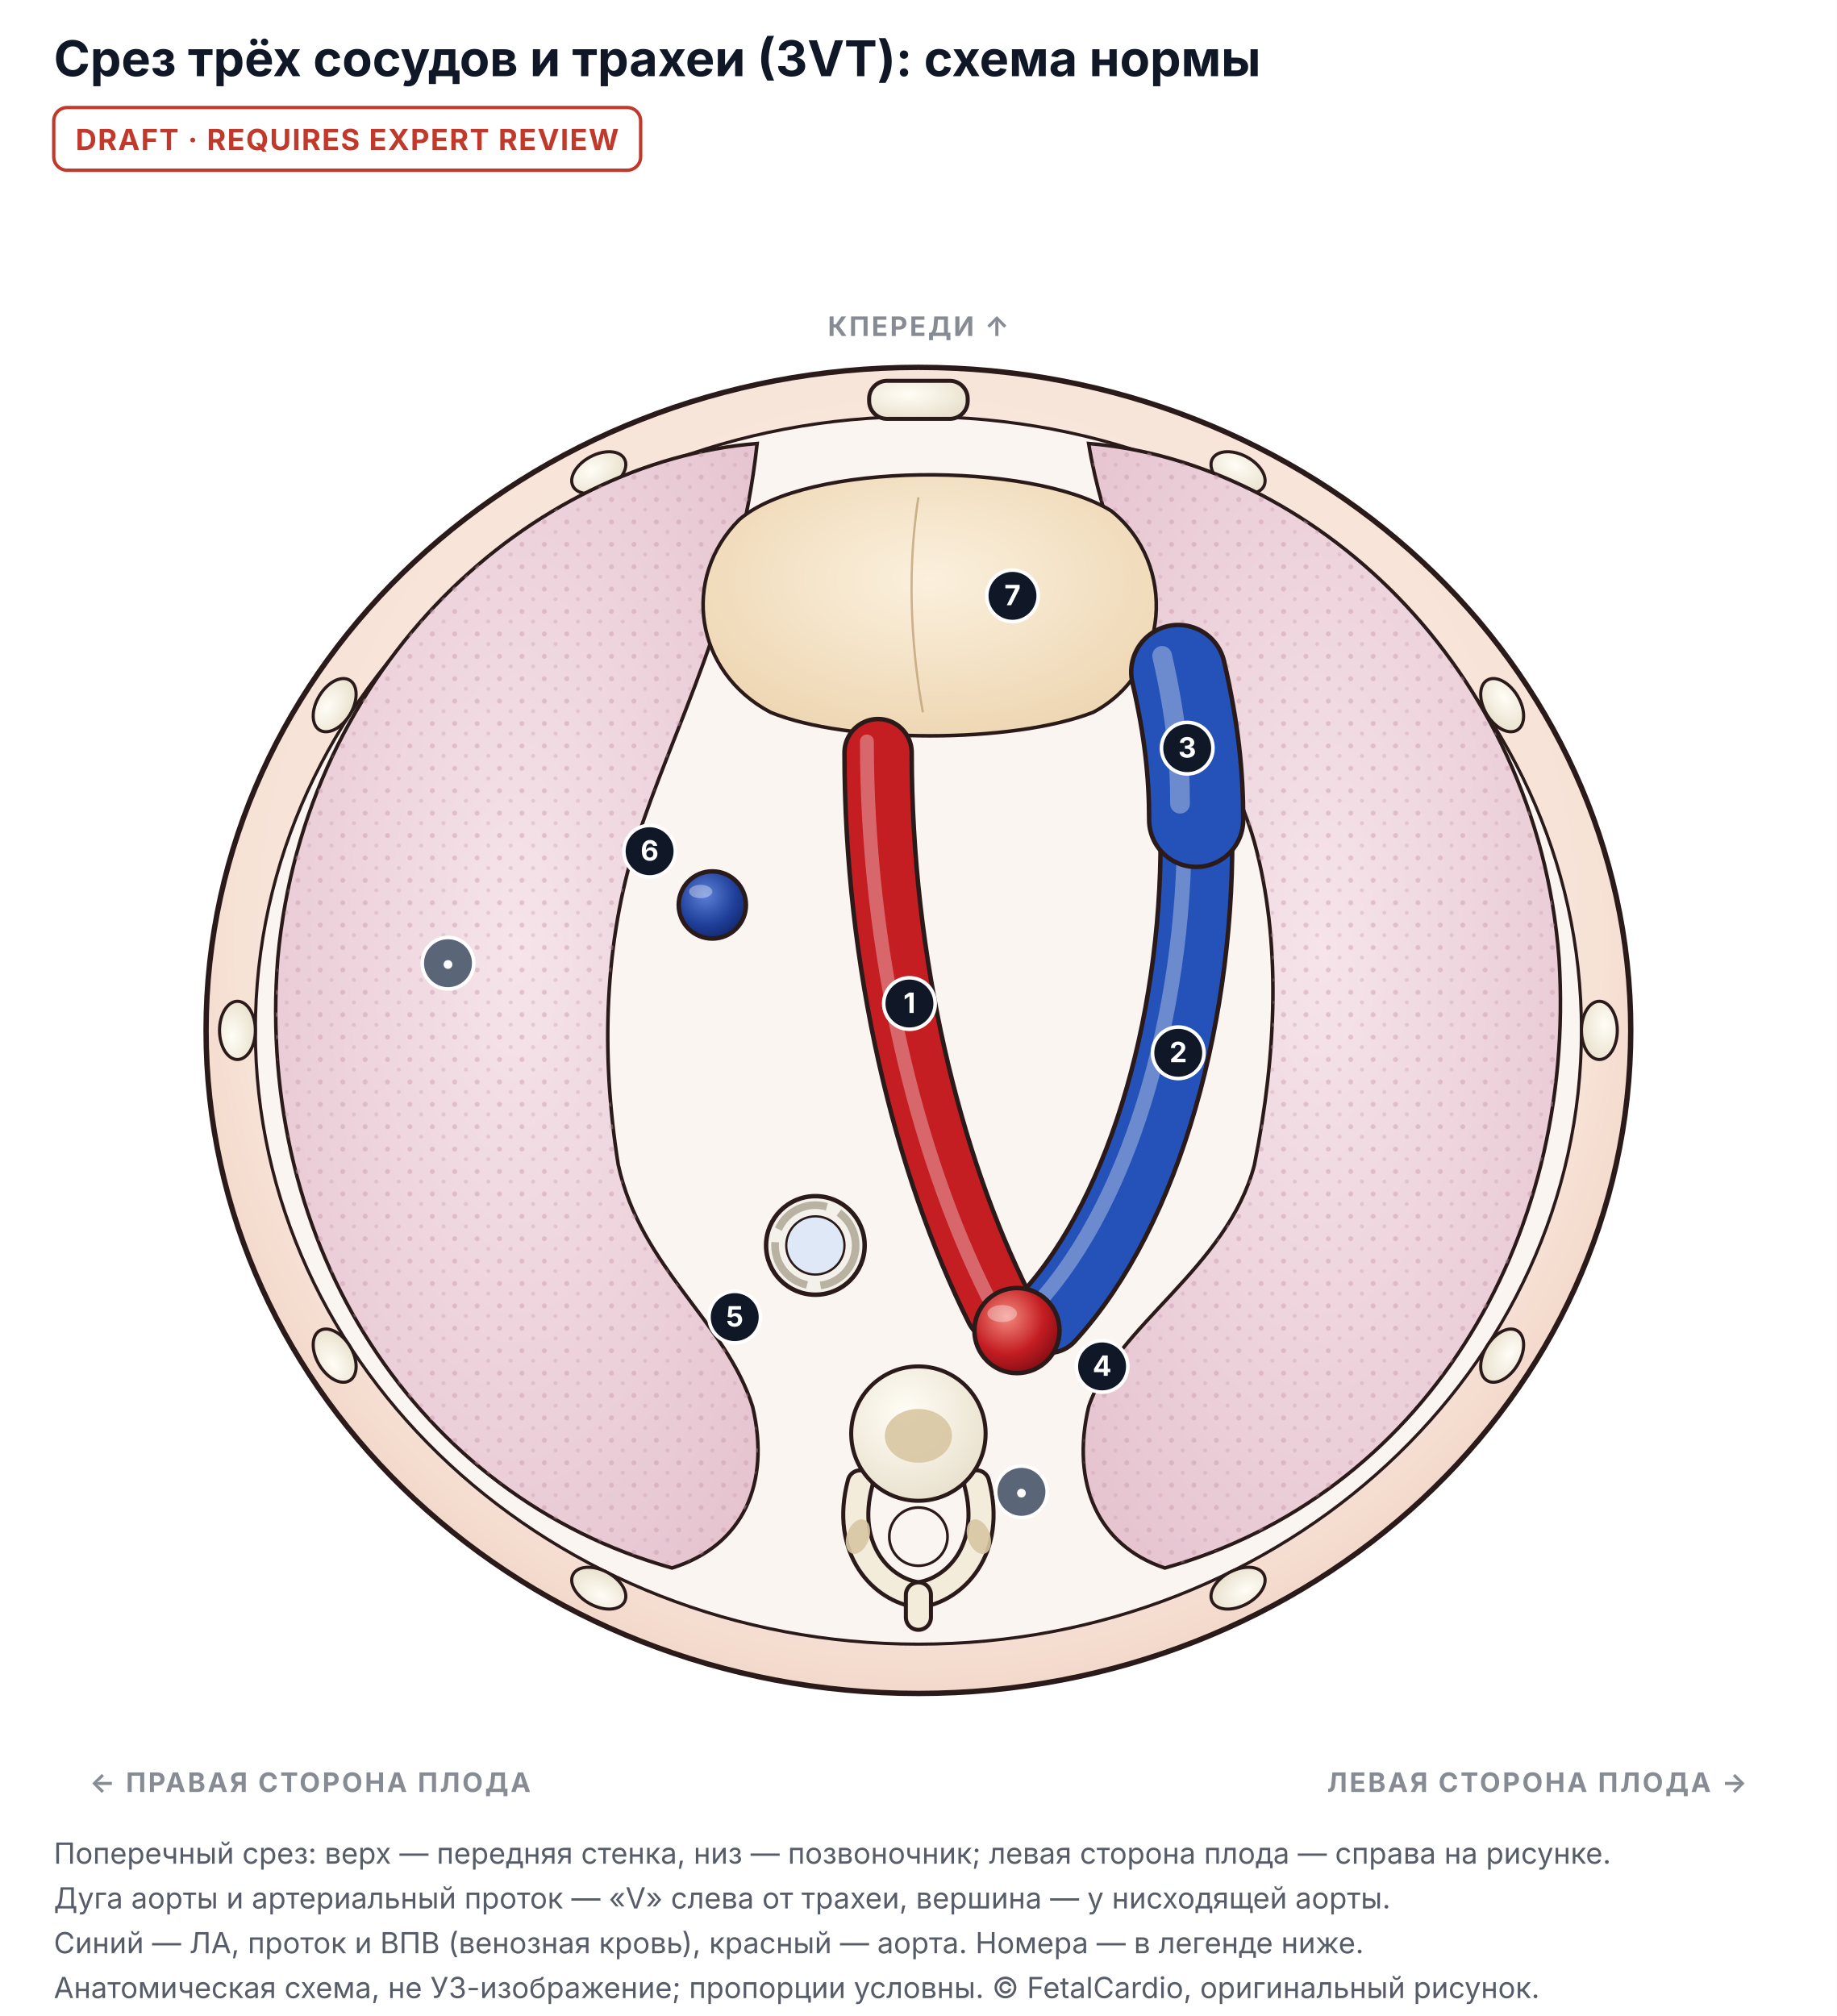
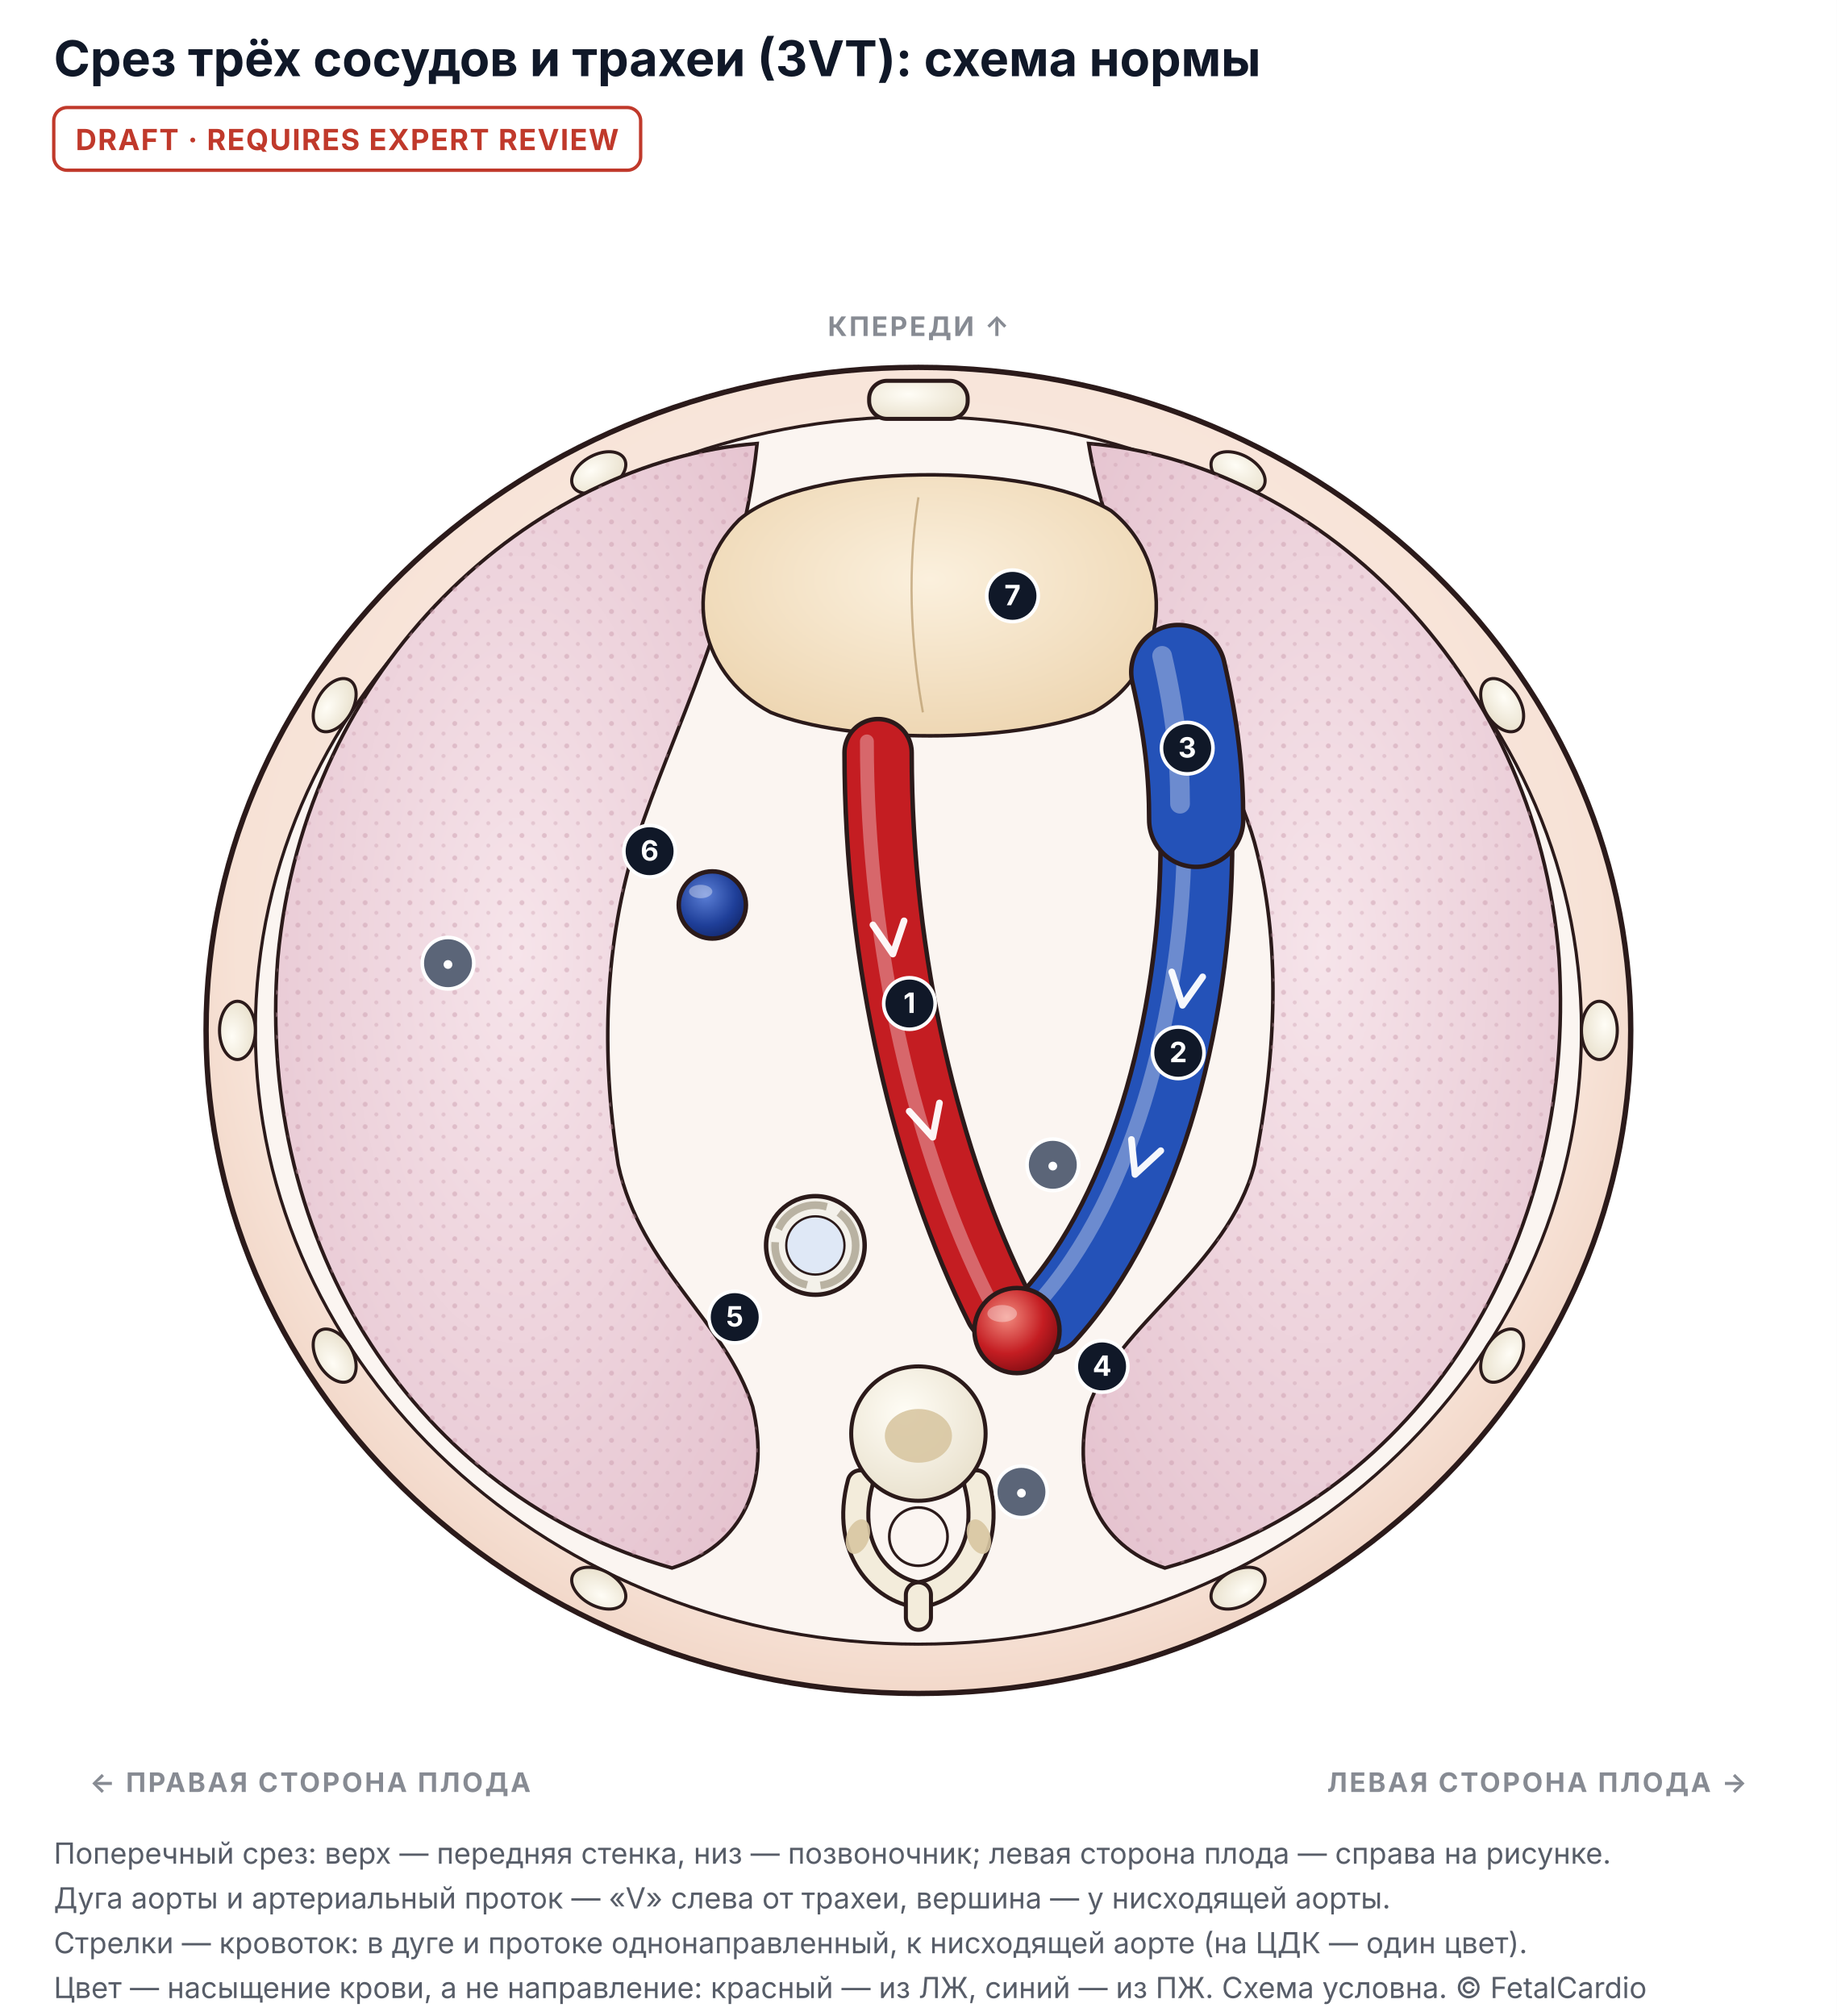
<svg xmlns="http://www.w3.org/2000/svg" viewBox="0 0 820 900" role="img" aria-labelledby="t-3vt-normal d-3vt-normal" font-family="Inter, system-ui, -apple-system, 'Segoe UI', Roboto, sans-serif" data-status="draft">
  <defs>
    <radialGradient id="g-myo" gradientUnits="userSpaceOnUse" cx="430" cy="300" r="380">
      <stop offset="0" stop-color="#fdf2ee" />
      <stop offset=".6" stop-color="#f6dcd4" />
      <stop offset="1" stop-color="#e9bfb3" />
    </radialGradient>
    <radialGradient id="g-blue" gradientUnits="userSpaceOnUse" cx="350" cy="330" r="260">
      <stop offset="0" stop-color="#4f7fe0" />
      <stop offset=".55" stop-color="#2452b8" />
      <stop offset="1" stop-color="#143584" />
    </radialGradient>
    <radialGradient id="g-red" gradientUnits="userSpaceOnUse" cx="570" cy="330" r="260">
      <stop offset="0" stop-color="#ec5a4c" />
      <stop offset=".55" stop-color="#c41d22" />
      <stop offset="1" stop-color="#7f0c12" />
    </radialGradient>
    <linearGradient id="g-fo" x1="0" x2="1">
      <stop offset="0" stop-color="#2452b8" />
      <stop offset="1" stop-color="#c41d22" />
    </linearGradient>
    <linearGradient id="g-vein" x1="0" x2="0" y1="0" y2="1">
      <stop offset="0" stop-color="#c41d22" />
      <stop offset="1" stop-color="#e2483f" />
    </linearGradient>
    <radialGradient id="g-ao" cx=".38" cy=".34" r=".72">
      <stop offset="0" stop-color="#f28a7e" />
      <stop offset=".6" stop-color="#c41d22" />
      <stop offset="1" stop-color="#7f0c12" />
    </radialGradient>
    <pattern id="p-fib" width="9" height="9" patternUnits="userSpaceOnUse" patternTransform="rotate(32)">
      <path d="M0,4.5 H9" stroke="#c98e80" stroke-width=".7" opacity=".55" />
      <path d="M0,1 H4" stroke="#b97a6c" stroke-width=".5" opacity=".35" />
    </pattern>
    <pattern id="p-sheen" width="7" height="7" patternUnits="userSpaceOnUse" patternTransform="rotate(-20)">
      <path d="M0,3.5 H7" stroke="#ffffff" stroke-width=".6" opacity=".12" />
    </pattern>
    <filter id="f-soft" x="-10%" y="-10%" width="120%" height="125%">
      <feDropShadow dx="0" dy="6" stdDeviation="8" flood-color="#3a1414" flood-opacity=".25" />
    </filter>
    <filter id="f-ish" x="-10%" y="-10%" width="120%" height="120%">
      <feGaussianBlur stdDeviation="6" />
    </filter>
    <clipPath id="c-rv">
      <path d="M 448.0,360.0 448.0,358.4 448.2,356.8 448.6,355.2 448.8,353.6 448.8,352.0 448.8,350.4 448.8,348.8 448.9,347.1 449.0,345.5 448.6,343.9 449.0,342.3 449.7,340.8 450.6,339.3 450.8,337.7 450.2,336.0 449.8,334.3 449.6,332.6 449.5,331.0 449.7,329.4 451.3,328.0 451.8,326.5 452.4,324.9 453.1,323.4 453.3,321.8 453.0,320.2 452.8,318.5 452.7,316.9 452.8,315.3 453.0,313.7 452.1,311.9 452.9,310.4 453.9,308.9 455.2,307.5 455.2,305.9 454.3,304.1 453.8,302.4 453.4,300.8 453.4,299.1 453.6,297.5 454.6,296.1 455.4,294.6 456.3,293.1 457.6,291.7 457.6,290.0 456.8,288.3 456.3,286.6 456.0,284.9 456.0,283.3 456.3,281.7 457.8,280.3 458.4,278.8 459.2,277.3 460.2,275.8 460.2,274.2 459.7,272.5 459.4,270.8 459.3,269.2 459.4,267.6 459.7,266.0 458.6,264.2 459.5,262.7 460.8,261.3 462.3,259.9 462.1,258.2 461.1,256.5 460.5,254.8 460.1,253.1 460.1,251.5 460.4,249.9 462.6,248.6 463.2,247.0 464.0,245.5 465.0,244.1 464.9,242.4 464.5,240.8 464.3,239.1 464.2,237.5 464.3,235.9 464.6,234.3 463.8,232.5 464.7,231.0 465.8,229.6 467.3,228.2 466.9,226.5 466.2,224.8 465.7,223.1 465.5,221.4 465.6,219.8 465.9,218.2 467.5,216.9 468.2,215.3 468.9,213.8 469.9,212.3 469.7,210.7 469.4,209.0 469.3,207.4 469.3,205.8 469.4,204.2 469.7,202.6 470.2,201.0 470.8,199.5 471.5,198.0 472.3,196.5 472.2,194.8 472.0,193.2 471.9,191.5 472.0,189.9 472.2,188.3 472.5,186.8 472.3,185.1 473.0,183.6 473.8,182.1 474.7,180.6 474.5,179.0 474.3,177.3 474.3,175.7 474.4,174.1 474.7,172.5 475.0,170.9 475.1,169.3 475.8,167.8 476.5,166.3 477.2,164.7 477.2,163.1 477.4,161.5 478.0,160.0 475.8,159.2 474.3,158.4 473.0,157.7 472.1,156.9 471.7,155.8 471.7,154.4 472.0,152.4 470.9,151.6 468.7,152.6 465.6,155.7 464.0,157.0 463.0,157.7 462.3,157.5 461.7,156.5 461.2,154.5 460.5,151.8 459.5,148.3 458.0,148.4 456.6,151.4 455.5,155.2 454.3,156.5 453.0,156.7 451.4,156.0 449.5,154.7 447.3,152.9 444.8,151.2 442.2,149.9 440.0,150.0 438.8,151.4 437.5,152.6 436.1,153.8 434.7,154.9 433.2,155.7 431.6,156.4 429.9,156.8 428.0,156.8 426.5,157.8 426.0,160.6 425.1,162.7 424.1,164.5 422.9,165.9 421.5,166.9 419.8,167.5 417.9,167.5 415.6,167.0 413.0,165.9 411.8,167.3 410.1,168.0 409.0,169.5 407.7,170.9 406.4,172.1 404.9,173.0 403.3,173.6 401.5,174.0 399.5,174.2 397.3,174.0 396.1,175.3 396.7,179.8 396.4,182.6 395.6,184.7 394.6,186.3 393.1,187.2 391.2,187.5 388.9,187.0 386.1,185.9 382.8,184.0 382.2,186.3 381.1,187.8 380.4,190.0 379.5,191.7 378.3,193.1 376.9,194.0 375.1,194.5 373.0,194.5 370.6,194.0 367.9,193.1 367.2,195.2 366.5,197.3 365.9,199.3 365.0,201.0 363.8,202.3 362.4,203.2 360.6,203.8 358.6,203.9 356.3,203.7 353.7,203.0 353.1,205.1 352.7,207.5 352.2,209.5 351.3,211.2 350.2,212.5 348.8,213.5 347.1,214.0 345.1,214.2 342.8,214.0 340.1,213.3 339.8,215.6 340.3,218.9 340.1,221.2 339.5,223.1 338.6,224.5 337.2,225.4 335.4,225.8 333.2,225.7 330.6,225.3 327.4,224.2 327.7,227.0 330.0,231.9 330.5,234.8 330.4,237.0 329.7,238.5 328.3,239.3 326.2,239.4 323.4,238.8 320.0,237.6 315.6,235.4 317.3,239.4 316.1,240.4 315.9,242.4 315.5,244.1 314.6,245.4 313.4,246.4 311.7,247.0 309.7,247.2 307.4,247.2 304.5,246.7 305.2,249.4 307.2,253.1 307.7,255.5 307.6,257.4 307.0,258.7 305.7,259.6 303.8,260.0 301.4,259.9 298.5,259.6 294.7,258.6 296.7,261.9 298.0,264.7 298.6,266.9 298.7,268.7 298.1,270.0 296.9,270.9 295.1,271.3 292.7,271.5 289.9,271.4 286.5,271.0 288.5,273.9 288.6,275.6 288.9,277.4 288.8,279.0 288.2,280.2 287.2,281.2 285.8,282.0 284.0,282.6 281.8,283.1 279.5,283.5 280.8,285.7 282.1,287.8 282.6,289.5 282.6,291.0 282.1,292.2 281.1,293.3 279.8,294.2 278.1,294.9 276.0,295.6 274.1,296.3 275.4,298.3 274.7,299.4 274.7,300.9 274.5,302.2 274.1,303.5 273.5,304.7 272.7,305.9 271.8,307.0 270.8,308.2 270.0,309.4 270.3,310.8 270.4,312.2 270.3,313.5 270.0,314.8 269.6,316.1 269.2,317.4 268.6,318.7 268.0,320.0 268.9,322.1 269.2,324.2 269.3,326.2 269.0,328.2 268.4,330.2 267.6,332.1 268.8,334.1 269.8,336.0 270.7,337.9 270.5,339.8 270.8,341.6 270.9,343.5 270.6,345.3 270.1,347.1 269.2,349.0 268.2,350.8 269.9,352.4 271.2,354.0 272.2,355.6 272.5,357.2 272.9,358.9 273.0,360.5 272.8,362.2 272.3,363.9 271.5,365.6 270.7,367.4 272.4,368.7 273.8,369.9 274.9,371.2 276.7,372.2 277.2,373.6 277.3,375.0 277.1,376.6 276.5,378.3 275.6,380.0 274.8,381.8 276.8,382.5 278.3,383.4 279.5,384.4 279.8,385.6 280.3,386.8 280.6,388.1 280.6,389.5 280.5,390.9 280.3,392.4 280.2,393.9 281.5,394.5 282.5,395.4 283.2,396.3 283.5,397.5 283.9,398.6 284.0,400.0 285.6,399.6 287.1,399.2 288.7,398.9 290.2,398.5 291.8,398.1 293.4,397.7 294.9,397.3 296.5,397.0 298.1,396.6 299.6,396.2 301.2,395.8 302.7,395.4 304.3,395.0 305.9,394.7 307.4,394.3 309.0,393.9 310.6,393.5 312.1,393.1 313.7,392.8 315.2,392.4 316.8,392.0 318.4,391.6 319.9,391.2 321.5,390.9 323.0,390.5 324.6,390.1 326.2,389.7 327.7,389.3 329.3,389.0 330.9,388.6 332.4,388.2 334.0,387.8 335.5,387.4 337.1,387.0 338.7,386.7 340.2,386.3 341.8,385.9 343.4,385.5 344.9,385.1 346.5,384.8 348.0,384.4 349.6,384.0 351.2,383.6 352.7,383.2 354.3,382.9 355.8,382.5 357.4,382.1 359.0,381.7 360.5,381.3 362.1,381.0 363.7,380.6 365.2,380.2 366.8,379.8 368.3,379.4 369.9,379.0 371.5,378.7 373.0,378.3 374.6,377.9 376.2,377.5 377.7,377.1 379.3,376.8 380.8,376.4 382.4,376.0 384.0,375.6 385.5,375.2 387.1,374.9 388.6,374.5 390.2,374.1 391.8,373.7 393.3,373.3 394.9,373.0 396.5,372.6 398.0,372.2 399.6,371.8 401.1,371.4 402.7,371.0 404.3,370.7 405.8,370.3 407.4,369.9 409.0,369.5 410.5,369.1 412.1,368.8 413.6,368.4 415.2,368.0 416.8,367.6 418.3,367.2 419.9,366.9 421.4,366.5 423.0,366.1 424.6,365.7 426.1,365.3 427.7,365.0 429.3,364.6 430.8,364.2 432.4,363.8 433.9,363.4 435.5,363.0 437.1,362.7 438.6,362.3 440.2,361.9 441.8,361.5 443.3,361.1 444.9,360.8 446.4,360.4 Z" />
    </clipPath>
    <clipPath id="c-lv">
      <path d="M 468.0,386.0 468.2,384.4 468.4,382.8 468.7,381.2 468.9,379.6 469.1,378.0 469.3,376.4 469.6,374.9 469.8,373.3 470.0,371.7 470.2,370.1 470.5,368.5 470.7,366.9 470.9,365.3 471.1,363.7 471.3,362.1 471.6,360.5 471.8,358.9 472.0,357.3 472.2,355.7 472.5,354.2 472.7,352.6 472.9,351.0 473.1,349.4 473.4,347.8 473.6,346.2 473.8,344.6 474.0,343.0 474.2,341.4 474.5,339.8 474.7,338.2 474.9,336.6 475.1,335.0 475.4,333.5 475.6,331.9 475.8,330.3 476.0,328.7 476.2,327.1 476.5,325.5 476.7,323.9 476.9,322.3 477.1,320.7 477.4,319.1 477.6,317.5 477.8,315.9 478.0,314.3 478.3,312.8 478.5,311.2 478.7,309.6 478.9,308.0 479.1,306.4 479.4,304.8 479.6,303.2 479.8,301.6 480.0,300.0 480.3,298.4 480.5,296.8 480.7,295.2 480.9,293.6 481.2,292.1 481.4,290.5 481.6,288.9 481.8,287.3 482.0,285.7 482.3,284.1 482.5,282.5 482.7,280.9 482.9,279.3 483.2,277.7 483.4,276.1 483.6,274.5 483.8,272.9 484.1,271.4 484.3,269.8 484.5,268.2 484.7,266.6 484.9,265.0 485.2,263.4 485.4,261.8 485.6,260.2 485.8,258.6 486.1,257.0 486.3,255.4 486.5,253.8 486.7,252.2 486.9,250.6 487.2,249.1 487.4,247.5 487.6,245.9 487.8,244.3 488.1,242.7 488.3,241.1 488.5,239.5 488.7,237.9 489.0,236.3 489.2,234.7 489.4,233.1 489.6,231.5 489.8,229.9 490.1,228.4 490.3,226.8 490.5,225.2 490.7,223.6 491.0,222.0 491.2,220.4 491.4,218.8 491.6,217.2 491.9,215.6 492.1,214.0 492.3,212.4 492.5,210.8 492.7,209.2 493.0,207.7 493.2,206.1 493.4,204.5 493.6,202.9 493.9,201.3 494.1,199.7 494.3,198.1 494.5,196.5 494.8,194.9 495.0,193.3 495.2,191.7 495.4,190.1 495.6,188.5 495.9,187.0 496.1,185.4 496.3,183.8 496.5,182.2 496.8,180.6 497.0,179.0 497.2,177.4 497.4,175.8 497.6,174.2 497.9,172.6 498.1,171.0 498.3,169.4 498.5,167.8 498.8,166.3 499.0,164.7 499.2,163.1 499.4,161.5 499.7,159.9 499.9,158.3 500.1,156.7 500.3,155.1 500.5,153.5 500.8,151.9 501.0,150.3 501.2,148.7 501.4,147.1 501.7,145.6 501.9,144.0 502.1,142.4 502.3,140.8 502.6,139.2 502.8,137.6 503.0,136.0 504.8,134.3 506.5,132.7 507.5,131.2 507.8,129.5 507.1,127.3 508.2,126.0 509.8,125.2 511.3,124.5 512.2,123.5 512.5,122.1 512.3,120.1 513.0,118.9 515.1,119.6 516.6,119.7 517.5,119.2 518.3,118.0 519.0,116.3 520.1,114.9 521.8,116.0 523.2,116.3 524.7,115.9 526.2,115.0 528.0,114.0 529.3,114.7 530.6,115.2 532.0,115.4 533.5,115.4 534.6,116.3 535.9,117.1 537.1,117.9 538.4,118.3 539.8,118.4 541.4,118.1 542.4,119.2 543.4,120.4 544.4,121.6 545.7,122.1 547.1,122.2 548.8,121.7 549.9,122.6 550.7,124.3 552.2,124.2 553.4,124.8 554.8,125.2 556.3,125.4 557.6,125.9 558.4,127.2 559.0,128.8 560.1,129.6 561.4,130.1 563.0,130.2 564.7,130.2 565.1,132.1 565.8,133.5 567.1,134.1 568.3,134.7 569.7,135.1 571.5,135.2 572.0,136.8 572.6,138.2 572.0,141.1 573.2,141.9 574.9,142.0 577.3,141.5 577.8,143.0 577.6,145.3 578.2,146.6 579.2,147.6 580.8,148.0 583.0,147.9 584.3,148.7 583.8,151.1 585.6,151.4 586.5,152.6 587.7,153.5 589.2,154.1 590.7,154.8 590.8,156.6 591.2,158.2 589.2,161.6 590.6,162.3 592.9,162.5 596.3,161.9 594.7,164.8 594.0,167.1 594.3,168.7 595.4,169.7 597.5,170.2 600.6,170.0 600.2,172.0 599.2,174.5 600.1,175.7 600.9,177.0 602.6,177.8 605.0,178.2 605.8,179.6 604.9,181.9 604.8,183.7 605.4,185.1 606.8,186.1 609.0,186.8 610.8,187.8 609.6,190.1 609.2,192.1 611.1,192.9 612.1,194.3 613.6,195.4 615.5,196.3 614.8,198.4 614.7,200.3 615.5,201.7 616.2,203.2 617.4,204.5 619.0,205.7 618.9,207.5 618.8,209.4 617.4,211.6 618.1,213.2 619.5,214.5 621.6,215.6 621.9,217.3 621.0,219.4 622.2,220.8 622.7,222.4 623.6,224.0 624.8,225.4 625.7,227.0 625.2,228.9 624.8,230.8 625.1,232.6 625.9,234.2 627.1,235.7 628.5,237.2 627.8,239.2 627.5,241.1 627.5,242.9 628.1,244.6 629.2,246.2 630.6,247.8 630.1,249.7 629.8,251.6 630.3,253.4 630.7,255.1 631.4,256.9 632.3,258.6 632.4,260.4 632.2,262.3 631.3,264.3 631.6,266.1 632.3,267.9 633.4,269.7 633.8,271.5 633.2,273.4 633.1,275.3 633.2,277.2 633.7,279.0 634.5,280.9 635.1,282.7 634.7,284.6 634.5,286.6 634.2,288.5 634.6,290.4 635.2,292.3 635.8,294.2 635.7,296.1 636.0,298.0 635.7,300.3 635.4,302.6 635.2,304.9 635.1,307.1 635.3,309.3 636.0,311.5 635.2,313.6 634.6,315.7 634.2,317.7 634.2,319.8 634.4,321.8 635.1,323.9 634.3,325.8 633.3,327.6 632.6,329.5 632.4,331.3 632.7,333.2 633.5,335.1 633.3,336.9 632.1,338.6 631.4,340.2 631.0,341.9 631.1,343.6 631.6,345.4 631.8,347.1 630.6,348.6 629.8,350.0 629.3,351.5 629.2,353.1 629.4,354.7 629.9,356.4 627.6,357.3 626.1,358.4 625.4,359.6 625.3,361.1 625.8,362.7 626.9,364.6 625.3,365.5 623.8,366.3 622.8,367.4 622.5,368.6 622.7,370.1 623.4,371.9 622.7,372.9 621.3,373.6 620.4,374.5 619.9,375.6 619.7,376.9 619.9,378.4 619.6,379.6 618.4,380.2 617.5,380.9 616.9,381.9 616.5,383.0 616.3,384.2 616.0,385.4 615.2,386.1 614.5,387.0 614.0,388.0 612.4,388.0 610.8,388.0 609.2,387.9 607.6,387.9 606.0,387.9 604.4,387.9 602.8,387.8 601.2,387.8 599.6,387.8 598.0,387.8 596.4,387.8 594.7,387.7 593.1,387.7 591.5,387.7 589.9,387.7 588.3,387.6 586.7,387.6 585.1,387.6 583.5,387.6 581.9,387.6 580.3,387.5 578.7,387.5 577.1,387.5 575.5,387.5 573.9,387.5 572.3,387.4 570.7,387.4 569.1,387.4 567.5,387.4 565.9,387.3 564.3,387.3 562.7,387.3 561.1,387.3 559.5,387.3 557.8,387.2 556.2,387.2 554.6,387.2 553.0,387.2 551.4,387.1 549.8,387.1 548.2,387.1 546.6,387.1 545.0,387.1 543.4,387.0 541.8,387.0 540.2,387.0 538.6,387.0 537.0,386.9 535.4,386.9 533.8,386.9 532.2,386.9 530.6,386.9 529.0,386.8 527.4,386.8 525.8,386.8 524.2,386.8 522.5,386.7 520.9,386.7 519.3,386.7 517.7,386.7 516.1,386.7 514.5,386.6 512.9,386.6 511.3,386.6 509.7,386.6 508.1,386.5 506.5,386.5 504.9,386.5 503.3,386.5 501.7,386.5 500.1,386.4 498.5,386.4 496.9,386.4 495.3,386.4 493.7,386.4 492.1,386.3 490.5,386.3 488.9,386.3 487.3,386.3 485.6,386.2 484.0,386.2 482.4,386.2 480.8,386.2 479.2,386.2 477.6,386.1 476.0,386.1 474.4,386.1 472.8,386.1 471.2,386.0 469.6,386.0 Z" />
    </clipPath>
    <clipPath id="c-ra">
      <path d="M 284,398.7 L 448,360.0 L 452,394.0 L 446,548.4 C 420,556.2 390,559.4 362,556.2 C 310,550.0 268,523.5 262,476.7 C 258,442.4 264,417.4 284,398.7 Z" />
    </clipPath>
    <clipPath id="c-la">
      <path d="M 468,386.0 L 614,388.0 C 648,414.3 658,476.7 640,515.7 C 622,553.1 560,564.0 500,560.9 C 478,559.4 462,553.1 454,548.4 L 462,394.0 Z" />
    </clipPath>
  </defs>
  <style>
.bg{fill:var(--sv-bg,#ffffff)}
.myo{fill:url(#g-myo);stroke:#2b1a1a;stroke-width:2.6;stroke-linejoin:round}
.fibr{fill:url(#p-fib);stroke:none}
.cavr{fill:url(#g-blue);stroke:#2b1a1a;stroke-width:1.4;stroke-linejoin:round}
.cavl{fill:url(#g-red);stroke:#2b1a1a;stroke-width:1.4;stroke-linejoin:round}
.sheen{fill:url(#p-sheen);stroke:none}
.ish{fill:none;stroke:#05102e;stroke-width:18;opacity:.35;filter:url(#f-ish)}
.ishl{fill:none;stroke:#3a0306;stroke-width:18;opacity:.35;filter:url(#f-ish)}
.endo2{fill:none;stroke:#ffffff;stroke-width:1;stroke-linejoin:round;opacity:.45}
.sep{fill:url(#g-myo);stroke:#2b1a1a;stroke-width:1.2}
.tje{stroke:#2b1a1a;fill:none;stroke-linecap:round}
.tj{stroke:#f3d2c9;fill:none;stroke-linecap:round}
.tjh{stroke:#ffffff;fill:none;stroke-linecap:round;opacity:.75}
.pm{fill:url(#g-myo);stroke:#2b1a1a;stroke-width:1.6}
.lfe{stroke:#2b1a1a;fill:none;stroke-width:7.2;stroke-linecap:round}
.lf{stroke:#fbfbff;fill:none;stroke-width:4.4;stroke-linecap:round}
.ch{stroke:#ffffff;stroke-width:1.1;opacity:.85}
.che{stroke:#2b1a1a;stroke-width:2.2;opacity:.35}
.flap{stroke:#fbfbff;fill:none;stroke-width:3.4;stroke-linecap:round}
.flape{stroke:#2b1a1a;fill:none;stroke-width:6;stroke-linecap:round}
.fo{fill:url(#g-fo);stroke:none}
.fib{fill:#fffaf2;stroke:#2b1a1a;stroke-width:1.2}
.avs{fill:rgba(255,190,60,.35);stroke:#8a5a00;stroke-width:1.2;stroke-dasharray:3 2}
.vo{stroke:#2b1a1a;fill:none;stroke-width:21;stroke-linecap:round}
.vm{stroke:url(#g-vein);fill:none;stroke-width:17;stroke-linecap:round}
.vh{stroke:#ffffff;fill:none;stroke-width:3;stroke-linecap:round;opacity:.35}
.vi{stroke:#e2483f;fill:none;stroke-width:9;stroke-linecap:round}
.ao{fill:url(#g-ao);stroke:#2b1a1a;stroke-width:2}
.an{stroke:#2b1a1a;stroke-width:1.8;fill:none}
.and{stroke:#2b1a1a;stroke-width:1.5;fill:none;stroke-dasharray:5 3}
.anf{fill:#2b1a1a}
.ant{fill:#2b1a1a;font-size:11px;font-weight:700}
.nb{fill:#101828;stroke:#ffffff;stroke-width:1.6}
.nb0{fill:#5b6578}
.nt{fill:#ffffff;font-size:12.5px;font-weight:700}
.hd{fill:var(--sv-text,#101828);font-size:22px;font-weight:700}
.om{fill:var(--sv-text,#101828);font-size:13px;opacity:.7}
.dr{fill:none;stroke:var(--sv-draft,#c0392b);stroke-width:1.5}
.drt{fill:var(--sv-draft,#c0392b);font-size:13px;font-weight:700;letter-spacing:.04em}
.ok{fill:none;stroke:#16794a;stroke-width:1.5}
.okt{fill:#16794a;font-size:12.5px;font-weight:700}
.cs{fill:var(--sv-text,#101828);font-size:12px;font-weight:700;letter-spacing:.08em;opacity:.5}
</style>
  <defs>
    <linearGradient id="g-vsd" x1="0" x2="1">
      <stop offset="0" stop-color="#2452b8" />
      <stop offset=".5" stop-color="#7a3a8c" />
      <stop offset="1" stop-color="#c41d22" />
    </linearGradient>
    <radialGradient id="g-hole" cx=".42" cy=".38" r=".7">
      <stop offset="0" stop-color="#ef6a5c" />
      <stop offset=".55" stop-color="#b3161c" />
      <stop offset="1" stop-color="#5c070b" />
    </radialGradient>
    <radialGradient id="g-sept" gradientUnits="userSpaceOnUse" cx="430" cy="440" r="380">
      <stop offset="0" stop-color="#fbe9e3" />
      <stop offset=".65" stop-color="#f1d0c6" />
      <stop offset="1" stop-color="#ddb0a3" />
    </radialGradient>
    <radialGradient id="g-pa" cx=".4" cy=".35" r=".75">
      <stop offset="0" stop-color="#6d93e6" />
      <stop offset=".6" stop-color="#2452b8" />
      <stop offset="1" stop-color="#143584" />
    </radialGradient>
  </defs>
  <style>
.hole{fill:url(#g-hole);stroke:#2b1a1a;stroke-width:2}
.holer{fill:none;stroke:#fff;stroke-width:1.2;opacity:.5}
.vsd{fill:url(#g-vsd);stroke:none}
.rim{stroke:#2b1a1a;stroke-width:2.2;fill:none;stroke-linecap:round}
.zone{fill:none;stroke:#5b2a1f;stroke-width:1.6;stroke-dasharray:7 5;opacity:.75}
.zt{fill:#5b2a1f;font-size:12px;font-weight:700;letter-spacing:.07em;opacity:.8}
.sept{fill:url(#g-sept);stroke:#2b1a1a;stroke-width:2}
.cut{fill:url(#g-myo);stroke:#2b1a1a;stroke-width:2.4;stroke-linejoin:round}
.cutf{fill:#e9bfb3;stroke:#2b1a1a;stroke-width:1.2}
.ves{stroke:#2b1a1a;stroke-width:2}
.ring{fill:none;stroke:#2b1a1a;stroke-width:1.6}
.cusp{fill:#fbfbff;stroke:#2b1a1a;stroke-width:1.4}
.fibrous{fill:#fffaf2;stroke:#2b1a1a;stroke-width:1.2}
.flow{stroke:#ffffff;stroke-width:2.2;fill:none;stroke-linecap:round;opacity:.9}
.flowh{fill:#ffffff;opacity:.9}
</style>
  <defs>
    <radialGradient id="g-sv" cx=".4" cy=".35" r=".75">
      <stop offset="0" stop-color="#5b7fd6" />
      <stop offset=".6" stop-color="#1f3f99" />
      <stop offset="1" stop-color="#0f2263" />
    </radialGradient>
    <radialGradient id="g-uv" cx=".4" cy=".35" r=".75">
      <stop offset="0" stop-color="#e76b78" />
      <stop offset=".6" stop-color="#b52845" />
      <stop offset="1" stop-color="#6d0f24" />
    </radialGradient>
    <radialGradient id="g-body" gradientUnits="userSpaceOnUse" cx="410" cy="420" r="380">
      <stop offset="0" stop-color="#fdf3ec" />
      <stop offset=".8" stop-color="#f7e2d6" />
      <stop offset="1" stop-color="#eccbb9" />
    </radialGradient>
    <radialGradient id="g-lung" cx=".5" cy=".45" r=".7">
      <stop offset="0" stop-color="#f6e4ea" />
      <stop offset="1" stop-color="#e5c3cf" />
    </radialGradient>
    <radialGradient id="g-liver" gradientUnits="userSpaceOnUse" cx="300" cy="360" r="300">
      <stop offset="0" stop-color="#c0675a" />
      <stop offset=".7" stop-color="#9c4337" />
      <stop offset="1" stop-color="#7a2e25" />
    </radialGradient>
    <radialGradient id="g-thy" cx=".5" cy=".4" r=".7">
      <stop offset="0" stop-color="#fbf0dd" />
      <stop offset="1" stop-color="#ecd3ad" />
    </radialGradient>
    <radialGradient id="g-stw" cx=".45" cy=".4" r=".7">
      <stop offset="0" stop-color="#f2c2b4" />
      <stop offset="1" stop-color="#d98f7e" />
    </radialGradient>
    <radialGradient id="g-fl" cx=".45" cy=".4" r=".7">
      <stop offset="0" stop-color="#3a4656" />
      <stop offset="1" stop-color="#1a222d" />
    </radialGradient>
    <radialGradient id="g-bone" cx=".4" cy=".35" r=".8">
      <stop offset="0" stop-color="#fffdf6" />
      <stop offset="1" stop-color="#e5dcc6" />
    </radialGradient>
    <pattern id="p-lung" width="10" height="10" patternUnits="userSpaceOnUse">
      <circle cx="3" cy="3" r="1.1" fill="#c99aab" opacity=".45" />
      <circle cx="8" cy="7.5" r=".9" fill="#c99aab" opacity=".35" />
    </pattern>
    <pattern id="p-liver" width="12" height="12" patternUnits="userSpaceOnUse" patternTransform="rotate(18)">
      <path d="M0,6 H12" stroke="#ffffff" stroke-width=".6" opacity=".12" />
    </pattern>
  </defs>
  <style>
.skin{fill:url(#g-body);stroke:#2b1a1a;stroke-width:2.4}
.wall{fill:#f3d6c9;stroke:#2b1a1a;stroke-width:1;opacity:.9}
.cavity{fill:#fbf5f1;stroke:#2b1a1a;stroke-width:1.4}
.rib{fill:url(#g-bone);stroke:#2b1a1a;stroke-width:1.4}
.bone{fill:url(#g-bone);stroke:#2b1a1a;stroke-width:1.8}
.bonel{fill:none;stroke:#2b1a1a;stroke-width:13;stroke-linecap:round}
.bonei{fill:none;stroke:#f3ecdb;stroke-width:9.4;stroke-linecap:round}
.oss{fill:#d8c7a2;opacity:.9}
.canal{fill:#fbf5f1;stroke:#2b1a1a;stroke-width:1.2}
.lung{fill:url(#g-lung);stroke:#2b1a1a;stroke-width:1.6}
.lungt{fill:url(#p-lung)}
.thy{fill:url(#g-thy);stroke:#2b1a1a;stroke-width:1.6}
.thyl{fill:none;stroke:#b89a6c;stroke-width:1;opacity:.7}
.liver{fill:url(#g-liver);stroke:#2b1a1a;stroke-width:2}
.livert{fill:url(#p-liver)}
.stw{fill:url(#g-stw);stroke:#2b1a1a;stroke-width:2}
.stl{fill:url(#g-fl);stroke:#2b1a1a;stroke-width:1}
.trw{fill:#f4f1ea;stroke:#2b1a1a;stroke-width:2}
.trl{fill:#dfe8f6;stroke:#2b1a1a;stroke-width:1}
.trc{fill:none;stroke:#b9b2a2;stroke-width:3.4}
.vso{stroke:#2b1a1a;fill:none;stroke-linecap:round;stroke-linejoin:round}
.vsh{stroke:#ffffff;fill:none;stroke-linecap:round;opacity:.33}
.cut{stroke:#2b1a1a;stroke-width:1.6}
.mid{stroke:#2b1a1a;stroke-width:1.4;stroke-dasharray:6 5;fill:none;opacity:.55}
.lin{stroke:#16794a;stroke-width:2;stroke-dasharray:8 5;fill:none}
.ax{stroke:#c26a00;stroke-width:2.4;fill:none;stroke-linecap:round}
.axt{fill:#8a4a00;font-size:12.5px;font-weight:700}
.insb{fill:var(--sv-bg,#ffffff);stroke:#2b1a1a;stroke-width:1.2;opacity:.98}
.inst{fill:var(--sv-text,#101828);font-size:11.5px;font-weight:700;letter-spacing:.04em;opacity:.65}
.dir{fill:#2b1a1a;font-size:12px;font-weight:700;opacity:.75}
.sao{fill:none;stroke:#16c46e;stroke-width:3.4;stroke-linecap:round}
</style>
  <rect class="bg" x="0" y="0" width="820" height="900" />
  <g id="layer-header">
    <text class="hd" x="24" y="34">Срез трёх сосудов и трахеи (3VT): схема нормы</text>
    <rect class="dr" x="24" y="48" width="262" height="28" rx="6" />
    <text class="drt" x="155" y="67" text-anchor="middle">DRAFT · REQUIRES EXPERT REVIEW</text>
  </g>
  <text class="cs" x="410" y="150" text-anchor="middle">КПЕРЕДИ ↑</text>
  <text class="cs" x="40" y="800">← ПРАВАЯ СТОРОНА ПЛОДА</text>
  <text class="cs" x="780" y="800" text-anchor="end">ЛЕВАЯ СТОРОНА ПЛОДА →</text>
  <g id="heart">
    <g id="layer-body">
      <ellipse class="skin" cx="410" cy="460" rx="318" ry="296" />
      <ellipse class="cavity" cx="410" cy="460" rx="296" ry="274" />
      <ellipse class="rib" cx="267.3" cy="211.0" rx="13" ry="8" transform="rotate(332 267.3 211.0)" />
      <ellipse class="rib" cx="149.4" cy="314.8" rx="13" ry="8" transform="rotate(301 149.4 314.8)" />
      <ellipse class="rib" cx="106.0" cy="460.0" rx="13" ry="8" transform="rotate(270 106.0 460.0)" />
      <ellipse class="rib" cx="149.4" cy="605.2" rx="13" ry="8" transform="rotate(239 149.4 605.2)" />
      <ellipse class="rib" cx="267.3" cy="709.0" rx="13" ry="8" transform="rotate(208 267.3 709.0)" />
      <ellipse class="rib" cx="552.7" cy="211.0" rx="13" ry="8" transform="rotate(28 552.7 211.0)" />
      <ellipse class="rib" cx="670.6" cy="314.8" rx="13" ry="8" transform="rotate(59 670.6 314.8)" />
      <ellipse class="rib" cx="714.0" cy="460.0" rx="13" ry="8" transform="rotate(90 714.0 460.0)" />
      <ellipse class="rib" cx="670.6" cy="605.2" rx="13" ry="8" transform="rotate(121 670.6 605.2)" />
      <ellipse class="rib" cx="552.7" cy="709.0" rx="13" ry="8" transform="rotate(152 552.7 709.0)" />
      <rect class="bone" x="388" y="170" width="44" height="17" rx="8" />
    </g>
    <g id="layer-lungs">
      <g id="s-lungs" data-s="lungs">
        <path class="lung" d="M 338,198 C 238,206 136,296 124,428 C 114,556 186,668 300,700 C 332,690 344,662 336,628 C 324,590 286,566 276,520 C 268,470 270,420 284,376 C 300,326 330,272 338,198 Z" />
        <path class="lungt" d="M 338,198 C 238,206 136,296 124,428 C 114,556 186,668 300,700 C 332,690 344,662 336,628 C 324,590 286,566 276,520 C 268,470 270,420 284,376 C 300,326 330,272 338,198 Z" />
        <path class="lung" d="M 486,198 C 584,206 686,296 696,428 C 704,556 634,668 520,700 C 490,690 478,662 486,628 C 498,592 548,566 560,520 C 570,470 572,420 560,376 C 546,326 498,272 486,198 Z" />
        <path class="lungt" d="M 486,198 C 584,206 686,296 696,428 C 704,556 634,668 520,700 C 490,690 478,662 486,628 C 498,592 548,566 560,520 C 570,470 572,420 560,376 C 546,326 498,272 486,198 Z" />
      </g>
    </g>
    <g id="layer-spine">
      <g id="s-spine" data-s="spine">
        <path class="bonel" d="M 384,662 C 376,692 394,710 410,712 C 426,710 444,692 436,662" />
        <path class="bonei" d="M 384,662 C 376,692 394,710 410,712 C 426,710 444,692 436,662" />
        <path class="bonel" stroke-width="9" d="M 410,712 L 410,722" />
        <path class="bonei" stroke-width="5.4" d="M 410,712 L 410,722" />
        <circle class="canal" cx="410" cy="686" r="13" />
        <circle class="bone" cx="410" cy="640" r="30" />
        <ellipse class="oss" cx="410" cy="641" rx="15" ry="12" />
        <ellipse class="oss" cx="383" cy="686" rx="5" ry="8" transform="rotate(20 383 686)" />
        <ellipse class="oss" cx="437" cy="686" rx="5" ry="8" transform="rotate(-20 437 686)" />
      </g>
    </g>
    <g id="layer-mediastinum">
      <g id="s-thy" data-s="thy">
        <path class="thy" d="M 330,232 C 360,206 460,206 496,228 C 526,252 522,300 488,318 C 452,332 378,332 344,318 C 310,300 304,258 330,232 Z" />
        <path class="thyl" d="M 410,222 C 404,260 408,296 412,318" />
      </g>
      <g id="s-trachea" data-s="trachea">
        <circle class="trw" cx="364" cy="556" r="22" />
        <circle class="trc" cx="364" cy="556" r="18" stroke-dasharray="26 6" />
        <circle class="trl" cx="364" cy="556" r="13" />
      </g>
    </g>
    <g id="layer-vessels">
      <g id="s-da" data-s="da">
        <path class="vso" stroke-width="34" d="M 534,366 C 536,450 512,540 468,588" />
        <path stroke="#2452b8" fill="none" stroke-linecap="round" stroke-linejoin="round" stroke-width="30" d="M 534,366 C 536,450 512,540 468,588" />
        <path class="vsh" stroke-width="6.6" d="M 534,366 C 536,450 512,540 468,588" transform="translate(-5.4 -5.4)" />
      </g>
      <g id="s-mpa" data-s="mpa">
        <path class="vso" stroke-width="44" d="M 526,300 C 532,326 534,346 534,366" />
        <path stroke="#2452b8" fill="none" stroke-linecap="round" stroke-linejoin="round" stroke-width="40" d="M 526,300 C 532,326 534,346 534,366" />
        <path class="vsh" stroke-width="8.8" d="M 526,300 C 532,326 534,346 534,366" transform="translate(-7.2 -7.2)" />
      </g>
      <g id="s-arch" data-s="arch">
        <path class="vso" stroke-width="32" d="M 392,336 C 392,430 414,520 446,584" />
        <path stroke="#c41d22" fill="none" stroke-linecap="round" stroke-linejoin="round" stroke-width="28" d="M 392,336 C 392,430 414,520 446,584" />
        <path class="vsh" stroke-width="6.2" d="M 392,336 C 392,430 414,520 446,584" transform="translate(-5.0 -5.0)" />
      </g>
      <g id="s-dao" data-s="dao">
        <circle cx="454" cy="594" r="19" fill="url(#g-ao)" stroke="#2b1a1a" stroke-width="2" />
        <ellipse cx="447.4" cy="586.4" rx="6.6" ry="3.8" fill="#fff" opacity=".35" />
      </g>
      <g id="s-svc" data-s="svc">
        <circle cx="318" cy="404" r="15" fill="url(#g-sv)" stroke="#2b1a1a" stroke-width="2" />
        <ellipse cx="312.8" cy="398.0" rx="5.2" ry="3.0" fill="#fff" opacity=".35" />
      </g>
    </g>
+     <g id="layer-flow">
+       <g id="s-flow" data-s="flow">
+         <path d="M 389.7,412.9 L 398.6,425.9 L 403.6,411.1" stroke="#fff" stroke-width="3" fill="none" stroke-linecap="round" stroke-linejoin="round" opacity=".95" />
+         <path d="M 405.9,496.1 L 416.4,507.7 L 419.4,492.4" stroke="#fff" stroke-width="3" fill="none" stroke-linecap="round" stroke-linejoin="round" opacity=".95" />
+         <path d="M 523.1,433.9 L 527.9,448.8 L 536.9,436.1" stroke="#fff" stroke-width="3" fill="none" stroke-linecap="round" stroke-linejoin="round" opacity=".95" />
+         <path d="M 505.1,508.7 L 506.7,524.3 L 518.2,513.7" stroke="#fff" stroke-width="3" fill="none" stroke-linecap="round" stroke-linejoin="round" opacity=".95" />
+         <path d="M 524.5,329.1 L 533.1,342.2 L 538.4,327.5" stroke="#fff" stroke-width="3" fill="none" stroke-linecap="round" stroke-linejoin="round" opacity=".95" />
+       </g>
+     </g>
    <g id="layer-labels">
+       <g id="lbl-flow" class="lbl" data-s="flow">
+         <circle class="nb nb0" cx="470" cy="520" r="11.5" />
+         <text class="nt" x="470" y="524.2" text-anchor="middle">•</text>
+       </g>
      <g id="lbl-arch" class="lbl" data-s="arch">
        <circle class="nb" cx="406" cy="448" r="11.5" />
        <text class="nt" x="406" y="452.2" text-anchor="middle">1</text>
      </g>
      <g id="lbl-da" class="lbl" data-s="da">
        <circle class="nb" cx="526" cy="470" r="11.5" />
        <text class="nt" x="526" y="474.2" text-anchor="middle">2</text>
      </g>
      <g id="lbl-mpa" class="lbl" data-s="mpa">
        <circle class="nb" cx="530" cy="334" r="11.5" />
        <text class="nt" x="530" y="338.2" text-anchor="middle">3</text>
      </g>
      <g id="lbl-dao" class="lbl" data-s="dao">
        <circle class="nb" cx="492" cy="610" r="11.5" />
        <text class="nt" x="492" y="614.2" text-anchor="middle">4</text>
      </g>
      <g id="lbl-trachea" class="lbl" data-s="trachea">
        <circle class="nb" cx="328" cy="588" r="11.5" />
        <text class="nt" x="328" y="592.2" text-anchor="middle">5</text>
      </g>
      <g id="lbl-svc" class="lbl" data-s="svc">
        <circle class="nb" cx="290" cy="380" r="11.5" />
        <text class="nt" x="290" y="384.2" text-anchor="middle">6</text>
      </g>
      <g id="lbl-thy" class="lbl" data-s="thy">
        <circle class="nb" cx="452" cy="266" r="11.5" />
        <text class="nt" x="452" y="270.2" text-anchor="middle">7</text>
      </g>
      <g id="lbl-lungs" class="lbl" data-s="lungs">
        <circle class="nb nb0" cx="200" cy="430" r="11.5" />
        <text class="nt" x="200" y="434.2" text-anchor="middle">•</text>
      </g>
      <g id="lbl-spine" class="lbl" data-s="spine">
        <circle class="nb nb0" cx="456" cy="666" r="11.5" />
        <text class="nt" x="456" y="670.2" text-anchor="middle">•</text>
      </g>
    </g>
  </g>
  <g id="layer-orientation">
    <text class="om" x="24" y="832">Поперечный срез: верх — передняя стенка, низ — позвоночник; левая сторона плода — справа на рисунке.</text>
    <text class="om" x="24" y="852">Дуга аорты и артериальный проток — «V» слева от трахеи, вершина — у нисходящей аорты.</text>
-     <text class="om" x="24" y="872">Синий — ЛА, проток и ВПВ (венозная кровь), красный — аорта. Номера — в легенде ниже.</text>
-     <text class="om" x="24" y="892">Анатомическая схема, не УЗ-изображение; пропорции условны. © FetalCardio, оригинальный рисунок.</text>
+     <text class="om" x="24" y="872">Стрелки — кровоток: в дуге и протоке однонаправленный, к нисходящей аорте (на ЦДК — один цвет).</text>
+     <text class="om" x="24" y="892">Цвет — насыщение крови, а не направление: красный — из ЛЖ, синий — из ПЖ. Схема условна. © FetalCardio</text>
  </g>
</svg>
